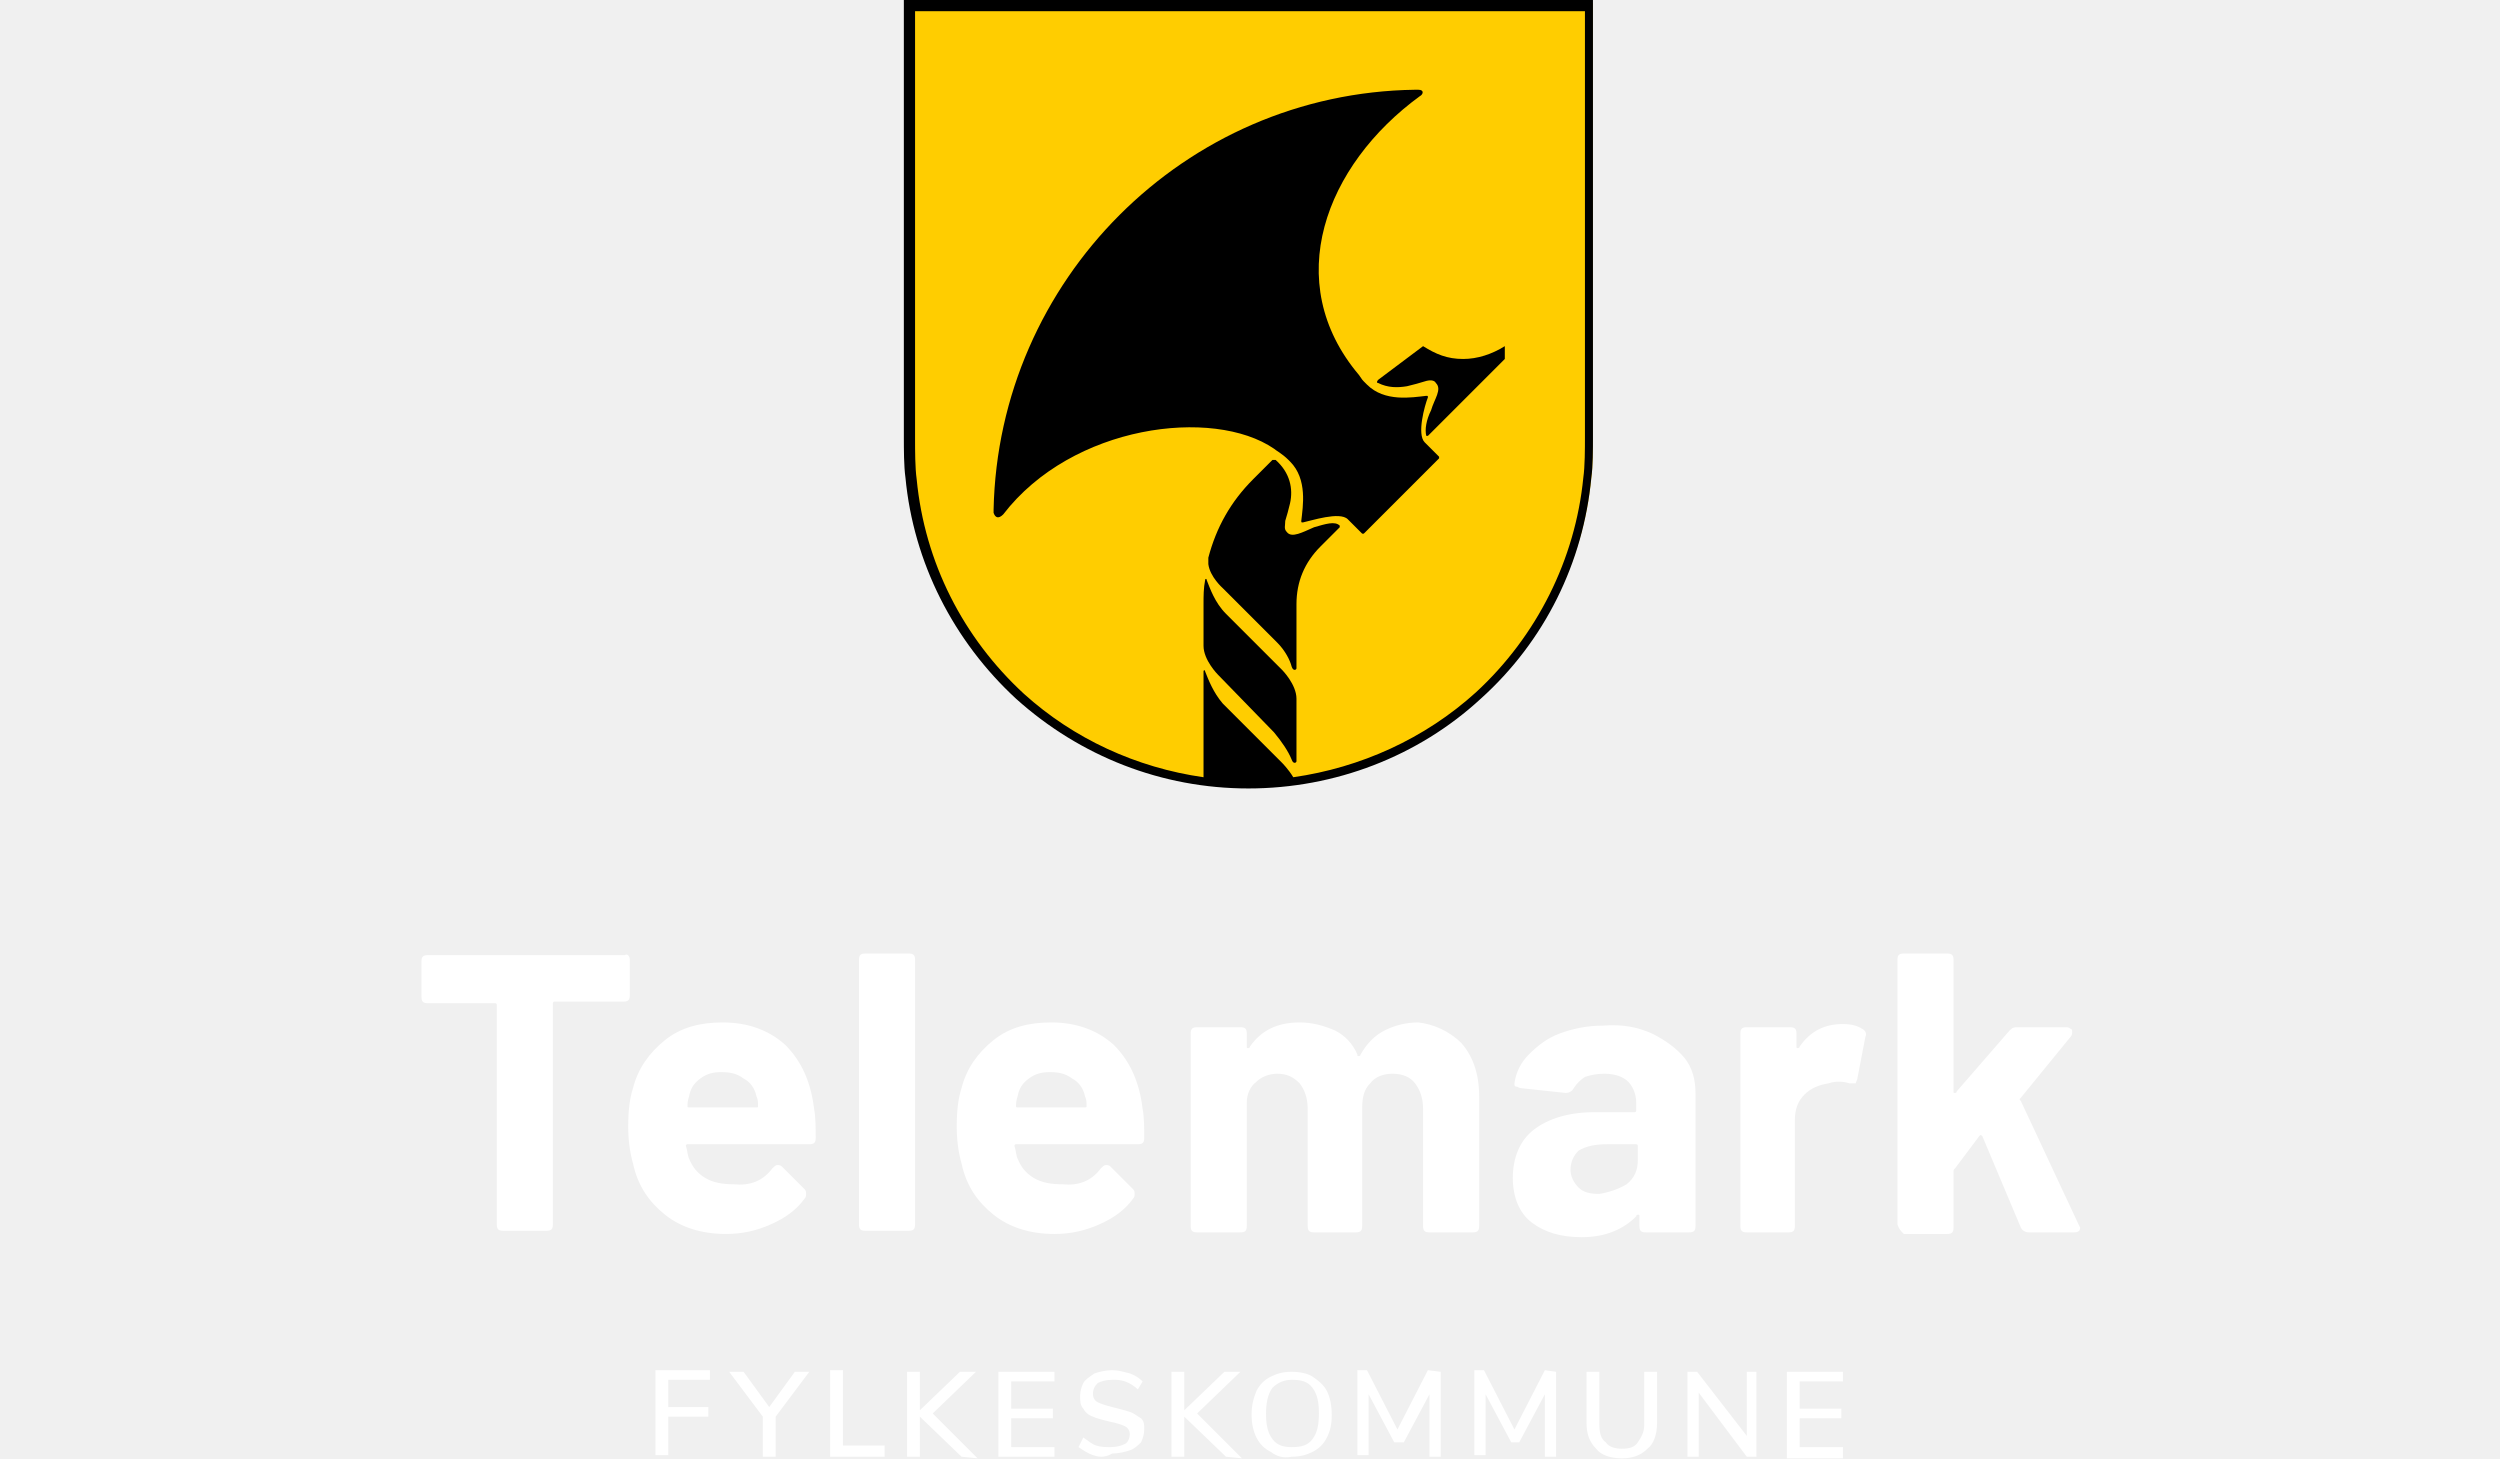
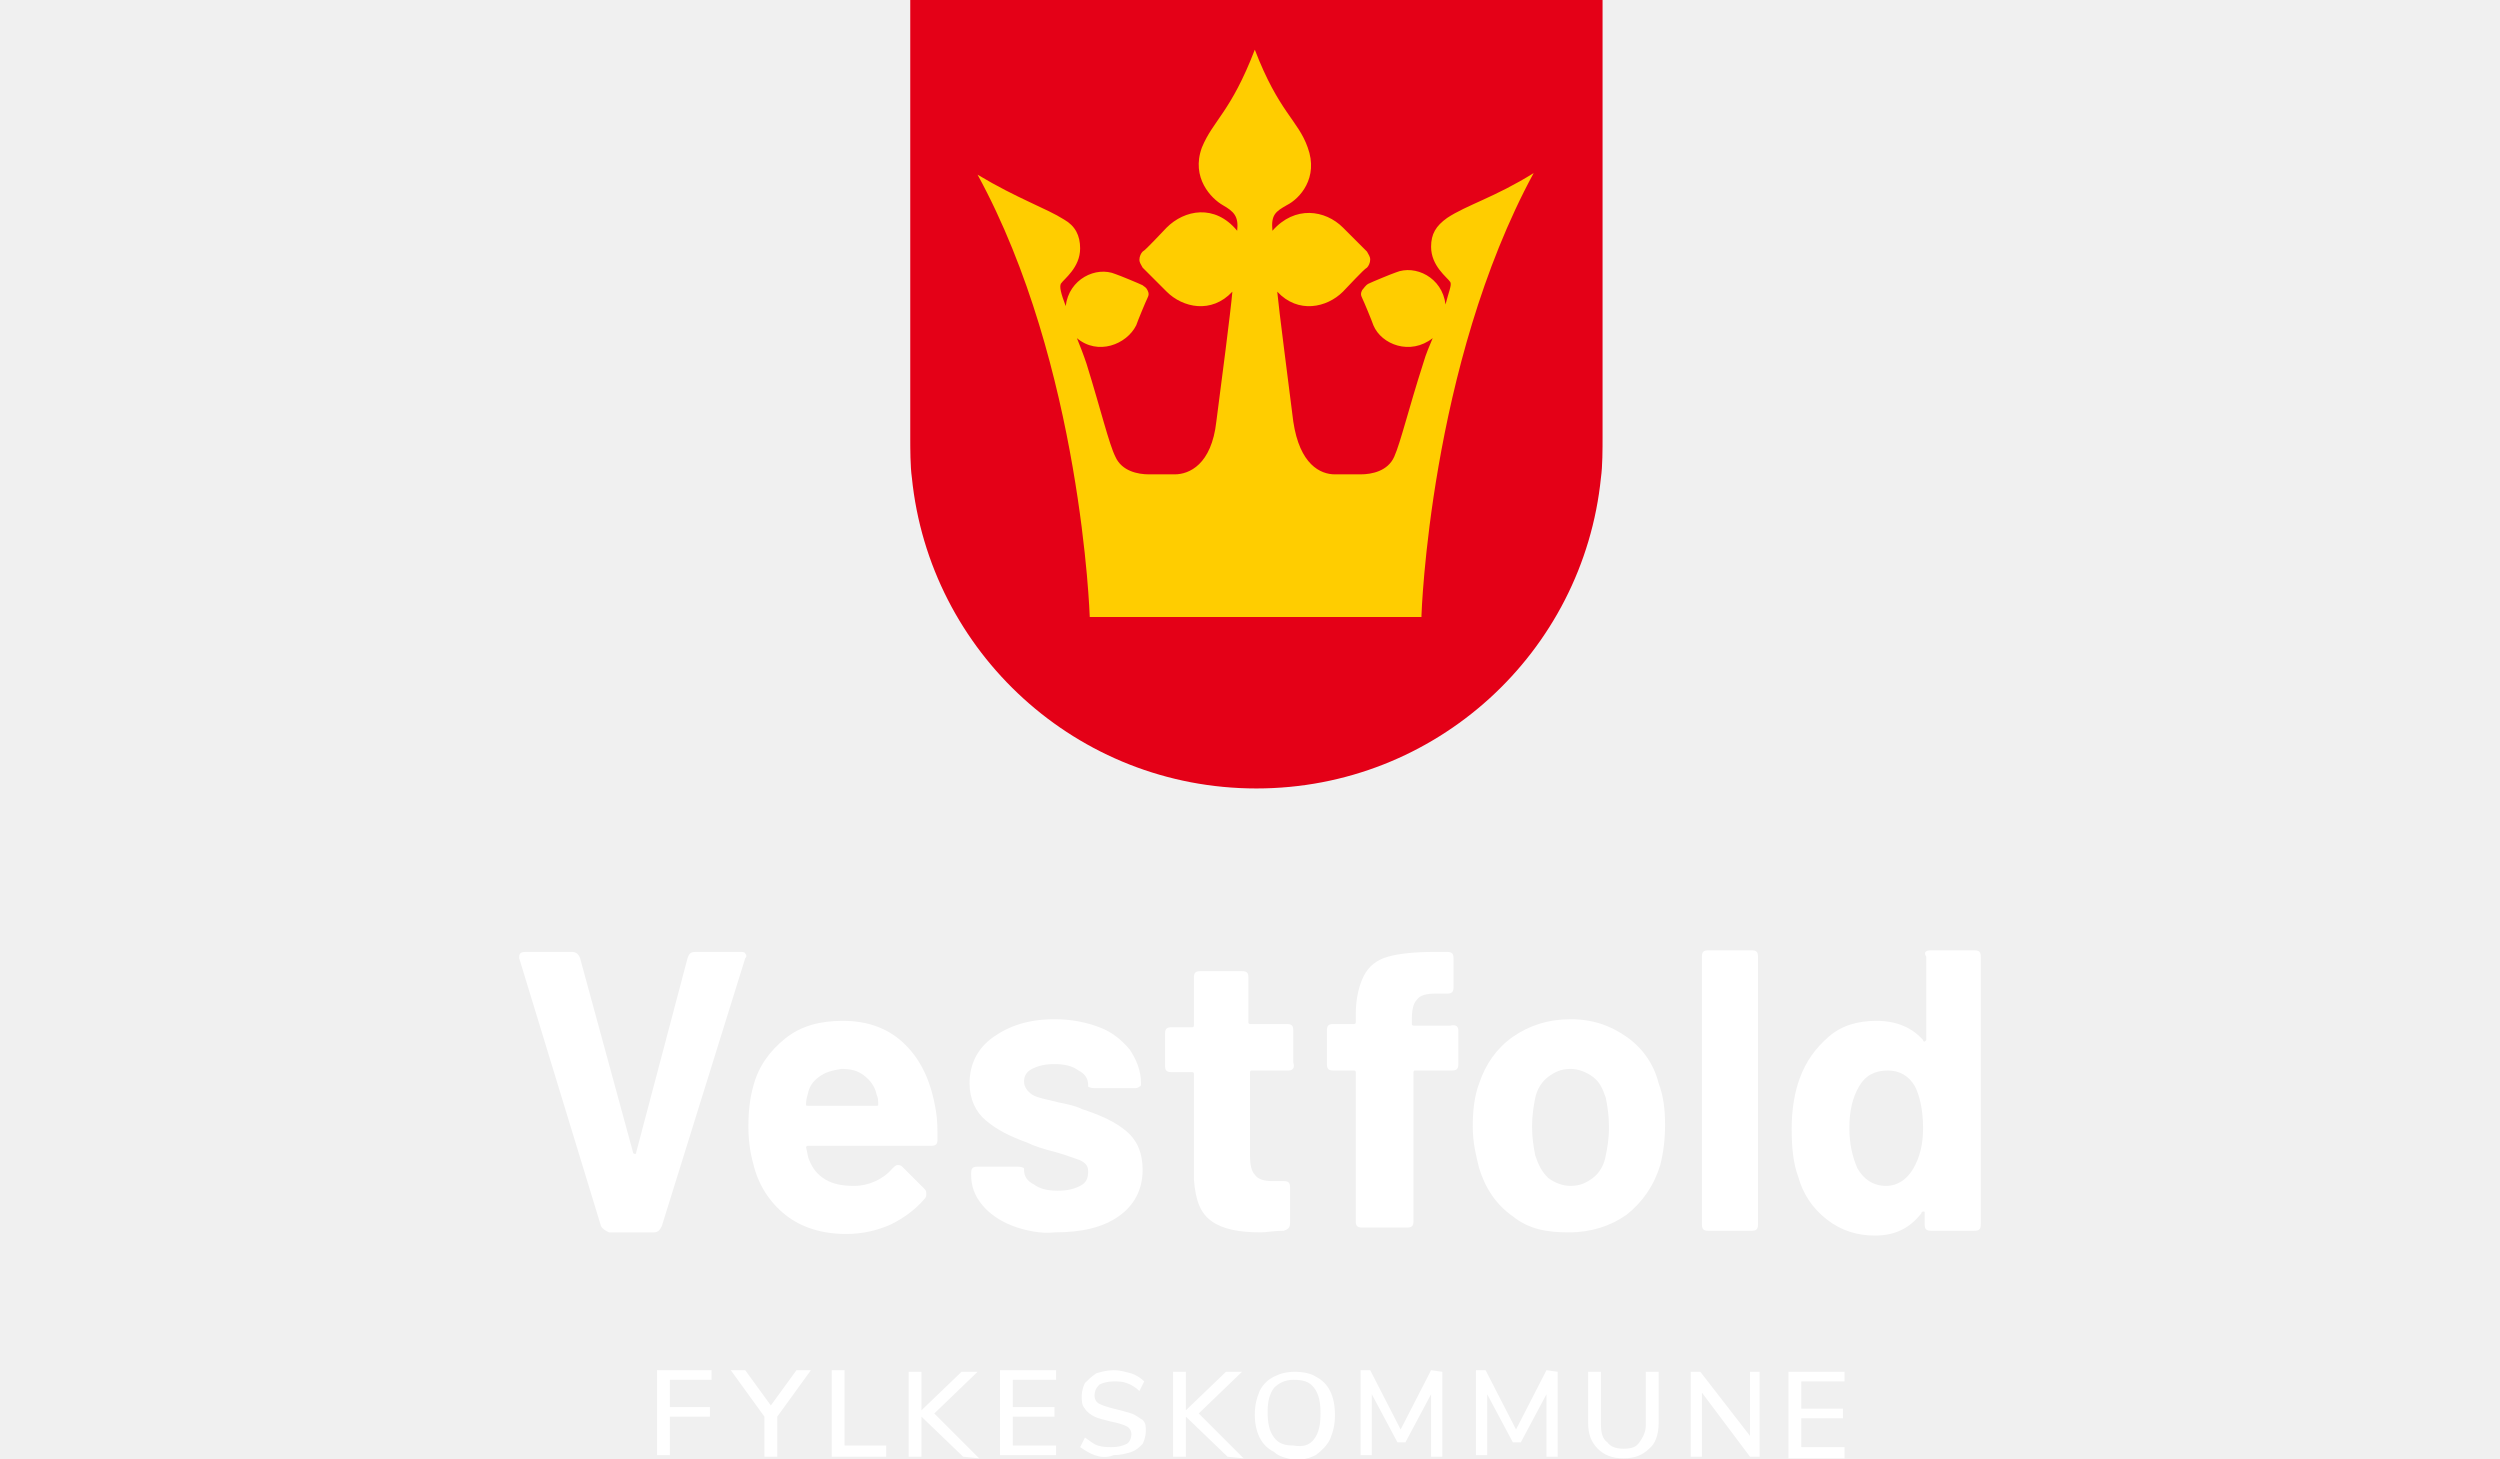
<svg xmlns="http://www.w3.org/2000/svg" version="1.1" id="Layer_1" x="0px" y="0px" viewBox="0 0 156 91" style="enable-background:new 0 0 156 91;" xml:space="preserve">
  <style type="text/css">
- 	.st0{fill:#FFCD00;}
+ 	.st0{fill:#E40017;}
+ 	.st1{fill:#FFCD00;}
	.font{fill:white;}
</style>
  <g>
    <g class="font">
      <g>
-         <path d="M39.3,59.9v2.2c0,0.3-0.1,0.4-0.4,0.4h-4.3c-0.1,0-0.1,0.1-0.1,0.1v13.8c0,0.3-0.1,0.4-0.4,0.4h-2.7     c-0.3,0-0.4-0.1-0.4-0.4V62.7c0-0.1-0.1-0.1-0.1-0.1h-4.2c-0.3,0-0.4-0.1-0.4-0.4v-2.2c0-0.3,0.1-0.4,0.4-0.4h12.3     C39.1,59.5,39.3,59.6,39.3,59.9z" />
-         <path d="M48.2,72.9c0.1-0.1,0.2-0.2,0.3-0.2c0.1,0,0.2,0,0.3,0.1l1.4,1.4c0.1,0.1,0.1,0.2,0.1,0.3c0,0.1,0,0.2-0.1,0.3     c-0.5,0.7-1.2,1.2-2.1,1.6c-0.9,0.4-1.8,0.6-2.8,0.6c-1.5,0-2.8-0.4-3.8-1.2s-1.7-1.8-2-3.2c-0.2-0.7-0.3-1.5-0.3-2.3     c0-1,0.1-1.8,0.3-2.4c0.3-1.2,1-2.2,2-3s2.2-1.1,3.6-1.1c1.6,0,2.9,0.5,3.9,1.4c1,1,1.6,2.3,1.8,4c0.1,0.5,0.1,1.2,0.1,1.8     c0,0.3-0.1,0.4-0.4,0.4h-7.6c-0.1,0-0.1,0.1-0.1,0.1c0.1,0.3,0.1,0.6,0.2,0.8c0.2,0.5,0.5,0.9,1,1.2c0.5,0.3,1.1,0.4,1.8,0.4     C46.8,74,47.6,73.7,48.2,72.9L48.2,72.9z M43.7,67.3c-0.4,0.3-0.6,0.6-0.7,1.1c-0.1,0.3-0.1,0.5-0.1,0.6c0,0.1,0,0.1,0.1,0.1h4.2     c0.1,0,0.1,0,0.1-0.1c0-0.2,0-0.4-0.1-0.6c-0.1-0.5-0.4-0.9-0.8-1.1c-0.4-0.3-0.8-0.4-1.4-0.4C44.5,66.9,44.1,67,43.7,67.3     L43.7,67.3z" />
-         <path d="M53.6,76.4V59.9c0-0.3,0.1-0.4,0.4-0.4h2.7c0.3,0,0.4,0.1,0.4,0.4v16.5c0,0.3-0.1,0.4-0.4,0.4H54     C53.7,76.8,53.6,76.7,53.6,76.4z" />
-         <path d="M68.7,72.9c0.1-0.1,0.2-0.2,0.3-0.2c0.1,0,0.2,0,0.3,0.1l1.4,1.4c0.1,0.1,0.1,0.2,0.1,0.3c0,0.1,0,0.2-0.1,0.3     c-0.5,0.7-1.2,1.2-2.1,1.6c-0.9,0.4-1.8,0.6-2.8,0.6c-1.5,0-2.8-0.4-3.8-1.2s-1.7-1.8-2-3.2c-0.2-0.7-0.3-1.5-0.3-2.3     c0-1,0.1-1.8,0.3-2.4c0.3-1.2,1-2.2,2-3s2.2-1.1,3.6-1.1c1.6,0,2.9,0.5,3.9,1.4c1,1,1.6,2.3,1.8,4c0.1,0.5,0.1,1.2,0.1,1.8     c0,0.3-0.1,0.4-0.4,0.4h-7.6c-0.1,0-0.1,0.1-0.1,0.1c0.1,0.3,0.1,0.6,0.2,0.8c0.2,0.5,0.5,0.9,1,1.2c0.5,0.3,1.1,0.4,1.8,0.4     C67.3,74,68.1,73.7,68.7,72.9L68.7,72.9z M64.2,67.3c-0.4,0.3-0.6,0.6-0.7,1.1c-0.1,0.3-0.1,0.5-0.1,0.6c0,0.1,0,0.1,0.1,0.1h4.2     c0.1,0,0.1,0,0.1-0.1c0-0.2,0-0.4-0.1-0.6c-0.1-0.5-0.4-0.9-0.8-1.1c-0.4-0.3-0.8-0.4-1.4-0.4C65,66.9,64.6,67,64.2,67.3     L64.2,67.3z" />
-         <path d="M91.2,65.1c0.7,0.8,1.1,1.9,1.1,3.3v8.1c0,0.3-0.1,0.4-0.4,0.4h-2.7c-0.3,0-0.4-0.1-0.4-0.4v-7.3c0-0.7-0.2-1.2-0.5-1.6     c-0.3-0.4-0.8-0.6-1.4-0.6c-0.6,0-1.1,0.2-1.4,0.6c-0.4,0.4-0.5,0.9-0.5,1.6v7.3c0,0.3-0.1,0.4-0.4,0.4h-2.6     c-0.3,0-0.4-0.1-0.4-0.4v-7.3c0-0.7-0.2-1.2-0.5-1.6c-0.4-0.4-0.8-0.6-1.4-0.6c-0.5,0-1,0.2-1.3,0.5c-0.4,0.3-0.6,0.8-0.6,1.3     v7.7c0,0.3-0.1,0.4-0.4,0.4h-2.7c-0.3,0-0.4-0.1-0.4-0.4V64.5c0-0.3,0.1-0.4,0.4-0.4h2.7c0.3,0,0.4,0.1,0.4,0.4v0.8     c0,0.1,0,0.1,0.1,0.1c0,0,0.1,0,0.1-0.1c0.7-1,1.7-1.5,3.1-1.5c0.8,0,1.5,0.2,2.2,0.5c0.6,0.3,1.1,0.8,1.4,1.5     c0,0.1,0,0.1,0.1,0.1c0,0,0.1,0,0.1-0.1c0.4-0.7,0.9-1.2,1.5-1.5c0.6-0.3,1.3-0.5,2.1-0.5C89.4,63.9,90.4,64.3,91.2,65.1     L91.2,65.1z" />
-         <path d="M103.1,64.5c0.8,0.4,1.5,0.9,2,1.5c0.5,0.6,0.7,1.4,0.7,2.2v8.3c0,0.3-0.1,0.4-0.4,0.4h-2.7c-0.3,0-0.4-0.1-0.4-0.4v-0.6     c0-0.1,0-0.1-0.1-0.1c0,0-0.1,0-0.1,0.1c-0.8,0.8-1.9,1.3-3.4,1.3c-1.3,0-2.3-0.3-3.1-0.9c-0.8-0.6-1.2-1.6-1.2-2.8     c0-1.2,0.4-2.3,1.3-3c0.9-0.7,2.2-1.1,3.8-1.1h2.5c0.1,0,0.1-0.1,0.1-0.1v-0.5c0-0.5-0.2-1-0.5-1.3s-0.8-0.5-1.5-0.5     c-0.5,0-0.9,0.1-1.2,0.2c-0.3,0.2-0.5,0.4-0.7,0.7c-0.1,0.2-0.3,0.3-0.5,0.3l-2.8-0.3c-0.1,0-0.2-0.1-0.3-0.1s-0.1-0.1-0.1-0.2     c0.1-0.7,0.4-1.3,0.9-1.8c0.5-0.5,1.1-1,1.9-1.3s1.7-0.5,2.7-0.5C101.3,63.9,102.2,64.1,103.1,64.5L103.1,64.5z M101.5,73.9     c0.5-0.4,0.7-0.9,0.7-1.5v-0.9c0-0.1-0.1-0.1-0.1-0.1h-1.8c-0.7,0-1.3,0.1-1.8,0.4C98.2,72.1,98,72.5,98,73     c0,0.4,0.2,0.8,0.5,1.1c0.3,0.3,0.7,0.4,1.3,0.4C100.4,74.4,101,74.2,101.5,73.9L101.5,73.9z" />
-         <path d="M116.2,64.2c0.2,0.1,0.3,0.3,0.2,0.5l-0.5,2.6c0,0.1-0.1,0.2-0.1,0.3c-0.1,0-0.2,0-0.4,0c-0.3-0.1-0.5-0.1-0.7-0.1     c-0.1,0-0.3,0-0.6,0.1c-0.6,0.1-1.1,0.3-1.5,0.7c-0.4,0.4-0.6,0.9-0.6,1.6v6.6c0,0.3-0.1,0.4-0.4,0.4H109c-0.3,0-0.4-0.1-0.4-0.4     V64.5c0-0.3,0.1-0.4,0.4-0.4h2.7c0.3,0,0.4,0.1,0.4,0.4v0.8c0,0.1,0,0.1,0.1,0.1c0,0,0.1,0,0.1-0.1c0.7-1,1.6-1.4,2.7-1.4     C115.5,63.9,115.9,64,116.2,64.2L116.2,64.2z" />
-         <path d="M118.4,76.4V59.9c0-0.3,0.1-0.4,0.4-0.4h2.7c0.3,0,0.4,0.1,0.4,0.4v8.2c0,0.1,0,0.1,0.1,0.1c0,0,0.1,0,0.1-0.1l3.3-3.8     c0.2-0.2,0.3-0.2,0.5-0.2h3c0.1,0,0.2,0,0.3,0.1c0.1,0,0.1,0.1,0.1,0.2c0,0.1,0,0.2-0.1,0.3l-3.1,3.8c-0.1,0.1-0.1,0.1,0,0.2     l3.6,7.7l0.1,0.2c0,0.2-0.1,0.3-0.4,0.3h-2.8c-0.2,0-0.4-0.1-0.5-0.3l-2.4-5.7c-0.1-0.1-0.1-0.1-0.2,0l-1.5,2     c-0.1,0.1-0.1,0.1-0.1,0.2v3.5c0,0.3-0.1,0.4-0.4,0.4h-2.7C118.6,76.8,118.5,76.7,118.4,76.4L118.4,76.4z" />
+         <path d="M37.5,76.5l-5.1-16.7c0,0,0-0.1,0-0.1c0-0.2,0.1-0.3,0.4-0.3h2.9c0.2,0,0.4,0.1,0.5,0.4l3.3,12.1c0,0.1,0.1,0.1,0.1,0.1     c0.1,0,0.1,0,0.1-0.1l3.2-12.1c0.1-0.3,0.2-0.4,0.5-0.4h2.8c0.1,0,0.3,0,0.3,0.1c0.1,0.1,0.1,0.2,0,0.3l-5.2,16.7     c-0.1,0.2-0.2,0.4-0.5,0.4H38C37.8,76.8,37.6,76.7,37.5,76.5L37.5,76.5z" />
+         <path d="M55.7,72.9c0.1-0.1,0.2-0.2,0.3-0.2c0.1,0,0.2,0,0.3,0.1l1.4,1.4c0.1,0.1,0.1,0.2,0.1,0.3c0,0.1,0,0.2-0.1,0.3     c-0.6,0.7-1.3,1.2-2.1,1.6c-0.9,0.4-1.8,0.6-2.8,0.6c-1.5,0-2.8-0.4-3.8-1.2c-1-0.8-1.7-1.9-2-3.2c-0.2-0.7-0.3-1.5-0.3-2.3     c0-1,0.1-1.8,0.3-2.5c0.3-1.2,1-2.2,2-3s2.2-1.1,3.6-1.1c1.6,0,2.9,0.5,3.9,1.5c1,1,1.6,2.3,1.9,4.1c0.1,0.6,0.1,1.2,0.1,1.8     c0,0.3-0.1,0.4-0.4,0.4h-7.7c-0.1,0-0.1,0.1-0.1,0.1c0.1,0.4,0.1,0.6,0.2,0.8c0.2,0.5,0.5,0.9,1,1.2c0.5,0.3,1.1,0.4,1.8,0.4     C54.2,74,55.1,73.6,55.7,72.9L55.7,72.9z M51.1,67.2c-0.4,0.3-0.6,0.6-0.7,1.1c-0.1,0.3-0.1,0.5-0.1,0.6c0,0.1,0,0.1,0.1,0.1h4.3     c0.1,0,0.1,0,0.1-0.1c0-0.2,0-0.4-0.1-0.6c-0.1-0.5-0.4-0.9-0.8-1.2c-0.4-0.3-0.8-0.4-1.4-0.4C51.9,66.8,51.5,66.9,51.1,67.2     L51.1,67.2z" />
+         <path d="M63.2,76.5c-0.8-0.3-1.5-0.8-1.9-1.3c-0.5-0.6-0.7-1.2-0.7-1.9v-0.1c0-0.3,0.1-0.4,0.4-0.4h2.5c0.3,0,0.4,0.1,0.4,0.1V73     c0,0.4,0.2,0.7,0.6,0.9c0.4,0.3,0.9,0.4,1.5,0.4c0.6,0,1-0.1,1.4-0.3c0.4-0.2,0.5-0.5,0.5-0.9c0-0.3-0.1-0.5-0.5-0.7     c-0.3-0.1-0.8-0.3-1.5-0.5c-0.8-0.2-1.4-0.4-1.8-0.6c-1.1-0.4-1.9-0.8-2.6-1.4c-0.6-0.5-1-1.3-1-2.3c0-1.2,0.5-2.2,1.5-2.9     c1-0.7,2.2-1.1,3.8-1.1c1.1,0,2,0.2,2.8,0.5c0.8,0.3,1.4,0.8,1.9,1.4c0.4,0.6,0.7,1.3,0.7,2.1c0,0.1,0,0.2-0.1,0.2     c-0.1,0.1-0.2,0.1-0.3,0.1h-2.5c-0.3,0-0.4-0.1-0.4-0.1v-0.1c0-0.4-0.2-0.7-0.6-0.9c-0.4-0.3-0.9-0.4-1.5-0.4     c-0.6,0-1,0.1-1.4,0.3c-0.4,0.2-0.5,0.5-0.5,0.8s0.2,0.6,0.5,0.8c0.3,0.2,0.9,0.3,1.7,0.5c0.5,0.1,1,0.2,1.4,0.4     c1.2,0.4,2.1,0.8,2.8,1.4s1,1.4,1,2.4c0,1.2-0.5,2.2-1.5,2.9c-1,0.7-2.3,1-4,1C65,77,64,76.8,63.2,76.5L63.2,76.5z" />
+         <path d="M80.4,66.8h-2.3c-0.1,0-0.1,0.1-0.1,0.1v5.2c0,0.6,0.1,1,0.3,1.2c0.2,0.3,0.6,0.4,1.1,0.4h0.7c0.3,0,0.4,0.1,0.4,0.4v2.2     c0,0.3-0.1,0.4-0.4,0.5c-0.6,0-1.1,0.1-1.4,0.1c-1.4,0-2.4-0.2-3.1-0.7c-0.7-0.5-1-1.3-1.1-2.6v-6.6c0-0.1-0.1-0.1-0.1-0.1h-1.3     c-0.3,0-0.4-0.1-0.4-0.4v-2c0-0.3,0.1-0.4,0.4-0.4h1.3c0.1,0,0.1-0.1,0.1-0.1V61c0-0.3,0.1-0.4,0.4-0.4h2.6     c0.3,0,0.4,0.1,0.4,0.4v2.8c0,0.1,0.1,0.1,0.1,0.1h2.3c0.3,0,0.4,0.1,0.4,0.4v2C80.8,66.6,80.7,66.8,80.4,66.8L80.4,66.8z" />
+         <path d="M91,64.3v2.1c0,0.3-0.1,0.4-0.4,0.4h-2.3c-0.1,0-0.1,0.1-0.1,0.1v9.3c0,0.3-0.1,0.4-0.4,0.4H85c-0.3,0-0.4-0.1-0.4-0.4     v-9.3c0-0.1-0.1-0.1-0.1-0.1h-1.3c-0.3,0-0.4-0.1-0.4-0.4v-2.1c0-0.3,0.1-0.4,0.4-0.4h1.3c0.1,0,0.1-0.1,0.1-0.1v-0.5     c0-1,0.2-1.8,0.5-2.4c0.3-0.6,0.8-1,1.5-1.2c0.7-0.2,1.7-0.3,2.9-0.3h0.8c0.3,0,0.4,0.1,0.4,0.4v1.8c0,0.3-0.1,0.4-0.4,0.4h-0.7     c-0.6,0-1,0.1-1.2,0.4c-0.2,0.2-0.3,0.6-0.3,1.2v0.3c0,0.1,0.1,0.1,0.1,0.1h2.3C90.9,63.9,91,64.1,91,64.3L91,64.3z" />
+         <path d="M94.4,75.9c-1-0.7-1.7-1.7-2.1-3c-0.2-0.8-0.4-1.6-0.4-2.6c0-1,0.1-1.9,0.4-2.7c0.4-1.2,1.1-2.2,2.1-2.9     c1-0.7,2.2-1.1,3.6-1.1c1.4,0,2.5,0.4,3.5,1.1c1,0.7,1.7,1.7,2,2.9c0.3,0.8,0.4,1.6,0.4,2.6c0,0.9-0.1,1.7-0.3,2.5     c-0.4,1.3-1.1,2.3-2.1,3.1c-1,0.7-2.2,1.1-3.6,1.1S95.4,76.7,94.4,75.9L94.4,75.9z M99.4,73.5c0.4-0.3,0.7-0.8,0.8-1.4     c0.1-0.5,0.2-1,0.2-1.8c0-0.7-0.1-1.3-0.2-1.8c-0.2-0.6-0.4-1-0.8-1.3s-0.9-0.5-1.4-0.5c-0.6,0-1,0.2-1.4,0.5s-0.7,0.8-0.8,1.3     c-0.1,0.5-0.2,1.1-0.2,1.8c0,0.7,0.1,1.3,0.2,1.8c0.2,0.6,0.4,1,0.8,1.4C97,73.8,97.5,74,98,74C98.6,74,99,73.8,99.4,73.5     L99.4,73.5z" />
+         <path d="M106.2,76.4V59.7c0-0.3,0.1-0.4,0.4-0.4h2.7c0.3,0,0.4,0.1,0.4,0.4v16.7c0,0.3-0.1,0.4-0.4,0.4h-2.7     C106.3,76.8,106.2,76.7,106.2,76.4z" />
+         <path d="M120.5,59.3h2.7c0.3,0,0.4,0.1,0.4,0.4v16.7c0,0.3-0.1,0.4-0.4,0.4h-2.7c-0.3,0-0.4-0.1-0.4-0.4v-0.7     c0-0.1,0-0.1-0.1-0.1c0,0-0.1,0-0.1,0.1c-0.7,0.9-1.6,1.4-2.9,1.4c-1.1,0-2.1-0.3-3-1c-0.9-0.7-1.5-1.6-1.8-2.7     c-0.3-0.8-0.4-1.8-0.4-3s0.2-2.3,0.5-3.1c0.4-1.1,1-1.9,1.8-2.6s1.8-1,3-1c1.2,0,2.2,0.4,2.9,1.2c0,0.1,0.1,0.1,0.1,0.1     c0,0,0.1-0.1,0.1-0.1v-5.2C120,59.4,120.2,59.3,120.5,59.3L120.5,59.3z M120,70.4c0-1.1-0.2-2-0.5-2.6c-0.4-0.7-1-1-1.7-1     c-0.8,0-1.4,0.3-1.8,1c-0.4,0.7-0.6,1.5-0.6,2.6c0,1,0.2,1.8,0.5,2.5c0.4,0.7,1,1.1,1.8,1.1c0.7,0,1.3-0.4,1.7-1.1     C119.8,72.2,120,71.4,120,70.4L120,70.4z" />
      </g>
      <g>
-         <path d="M40.9,85.5l3.4,0v0.6l-2.6,0v1.7l2.5,0v0.6l-2.5,0l0,2.4h-0.8C40.9,90.9,40.9,85.5,40.9,85.5z" />
-         <path d="M48.4,88.4l0,2.5h-0.8l0-2.5l-2.1-2.8h0.9l1.6,2.2l1.6-2.2h0.9L48.4,88.4z" />
-         <path d="M51.8,85.5h0.8l0,4.7l2.6,0v0.7l-3.4,0L51.8,85.5L51.8,85.5z" />
-         <path d="M60,90.9l-2.6-2.5l0,2.5h-0.8l0-5.3h0.8l0,2.4l2.5-2.4h1l-2.7,2.6l2.8,2.8L60,90.9L60,90.9z" />
-         <path d="M62.3,85.6l3.5,0v0.6l-2.7,0v1.7l2.6,0v0.6l-2.6,0v1.8l2.7,0v0.6l-3.5,0L62.3,85.6L62.3,85.6z" />
-         <path d="M68.2,90.8c-0.3-0.1-0.6-0.3-0.9-0.5l0.3-0.6c0.3,0.2,0.5,0.4,0.8,0.5c0.3,0.1,0.6,0.1,0.9,0.1c0.4,0,0.7-0.1,0.9-0.2     c0.2-0.1,0.3-0.4,0.3-0.6c0-0.2-0.1-0.4-0.3-0.5c-0.2-0.1-0.5-0.2-1-0.3c-0.4-0.1-0.8-0.2-1-0.3c-0.3-0.1-0.5-0.3-0.6-0.5     c-0.2-0.2-0.2-0.5-0.2-0.8c0-0.3,0.1-0.6,0.2-0.8s0.4-0.4,0.7-0.6c0.3-0.1,0.7-0.2,1.1-0.2c0.4,0,0.7,0.1,1.1,0.2     c0.3,0.1,0.6,0.3,0.8,0.5L71,86.7c-0.2-0.2-0.5-0.4-0.8-0.5c-0.3-0.1-0.5-0.1-0.8-0.1c-0.4,0-0.7,0.1-0.9,0.2     c-0.2,0.2-0.3,0.4-0.3,0.7c0,0.2,0.1,0.4,0.3,0.5c0.2,0.1,0.5,0.2,0.9,0.3c0.4,0.1,0.8,0.2,1.1,0.3c0.3,0.1,0.5,0.3,0.7,0.4     c0.2,0.2,0.2,0.4,0.2,0.7c0,0.3-0.1,0.6-0.2,0.8c-0.2,0.2-0.4,0.4-0.7,0.5c-0.3,0.1-0.7,0.2-1.1,0.2C68.9,91,68.5,90.9,68.2,90.8     L68.2,90.8z" />
-         <path d="M76.5,90.9l-2.6-2.5l0,2.5h-0.8l0-5.3h0.8l0,2.4l2.5-2.4h1l-2.7,2.6l2.8,2.8L76.5,90.9L76.5,90.9z" />
-         <path d="M79.3,90.6c-0.4-0.2-0.7-0.5-0.9-0.9c-0.2-0.4-0.3-0.9-0.3-1.4c0-0.6,0.1-1,0.3-1.5c0.2-0.4,0.5-0.7,0.9-0.9     c0.4-0.2,0.8-0.3,1.3-0.3c0.5,0,1,0.1,1.3,0.3s0.7,0.5,0.9,0.9s0.3,0.9,0.3,1.5s-0.1,1-0.3,1.4c-0.2,0.4-0.5,0.7-0.9,0.9     c-0.4,0.2-0.8,0.3-1.3,0.3C80.1,91,79.7,90.9,79.3,90.6L79.3,90.6z M81.9,89.8c0.3-0.4,0.4-0.9,0.4-1.6s-0.1-1.2-0.4-1.6     c-0.3-0.4-0.7-0.5-1.3-0.5c-0.5,0-0.9,0.2-1.2,0.5C79.1,87,79,87.6,79,88.2c0,0.7,0.1,1.2,0.4,1.6c0.3,0.4,0.7,0.5,1.2,0.5     C81.2,90.3,81.6,90.2,81.9,89.8L81.9,89.8z" />
-         <path d="M89.9,85.6l0,5.3h-0.7l0-3.9l-1.6,3H87l-1.6-3l0,3.8h-0.7l0-5.3h0.6l1.9,3.7l1.9-3.7L89.9,85.6L89.9,85.6z" />
-         <path d="M97.1,85.6l0,5.3h-0.7l0-3.9l-1.6,3h-0.5l-1.6-3l0,3.8H92l0-5.3h0.6l1.9,3.7l1.9-3.7L97.1,85.6L97.1,85.6z" />
-         <path d="M99.6,90.4c-0.4-0.4-0.6-0.9-0.6-1.6l0-3.2h0.8l0,3.3c0,0.5,0.1,0.9,0.4,1.1c0.2,0.3,0.6,0.4,1,0.4c0.5,0,0.8-0.1,1-0.4     c0.2-0.3,0.4-0.6,0.4-1.1l0-3.3h0.8l0,3.2c0,0.7-0.2,1.3-0.6,1.6c-0.4,0.4-0.9,0.6-1.6,0.6C100.5,91,99.9,90.8,99.6,90.4     L99.6,90.4z" />
-         <path d="M109.6,85.6l0,5.3H109l-3-4l0,4h-0.7l0-5.3h0.6l3.1,4l0-4L109.6,85.6L109.6,85.6z" />
-         <path d="M111.5,85.6l3.5,0v0.6l-2.7,0v1.7l2.6,0v0.6l-2.6,0v1.8l2.7,0V91l-3.5,0L111.5,85.6L111.5,85.6z" />
+         <path d="M41,85.5l3.4,0v0.6l-2.6,0v1.7l2.5,0v0.6l-2.5,0l0,2.4H41L41,85.5L41,85.5z" />
+         <path d="M48.5,88.4l0,2.5h-0.8l0-2.5l-2.1-2.9h0.9l1.6,2.2l1.6-2.2h0.9L48.5,88.4L48.5,88.4z" />
+         <path d="M51.9,85.5h0.8l0,4.7l2.6,0v0.7l-3.4,0L51.9,85.5L51.9,85.5z" />
+         <path d="M60.1,90.9l-2.6-2.5l0,2.5h-0.8l0-5.3h0.8l0,2.4l2.5-2.4h1l-2.7,2.6l2.8,2.8L60.1,90.9L60.1,90.9z" />
+         <path d="M62.4,85.5l3.5,0v0.6l-2.7,0v1.7l2.6,0v0.6l-2.6,0v1.8l2.7,0v0.6l-3.5,0L62.4,85.5L62.4,85.5z" />
+         <path d="M68.3,90.8c-0.3-0.1-0.6-0.3-0.9-0.5l0.3-0.6c0.3,0.2,0.5,0.4,0.8,0.5c0.3,0.1,0.6,0.1,0.9,0.1c0.4,0,0.7-0.1,0.9-0.2     c0.2-0.1,0.3-0.4,0.3-0.6c0-0.2-0.1-0.4-0.3-0.5c-0.2-0.1-0.5-0.2-1-0.3c-0.4-0.1-0.8-0.2-1-0.3s-0.5-0.3-0.6-0.5     c-0.2-0.2-0.2-0.5-0.2-0.8c0-0.3,0.1-0.6,0.2-0.8c0.2-0.2,0.4-0.4,0.7-0.6c0.3-0.1,0.7-0.2,1.1-0.2c0.4,0,0.7,0.1,1.1,0.2     c0.3,0.1,0.6,0.3,0.8,0.5l-0.3,0.6c-0.2-0.2-0.5-0.4-0.8-0.5c-0.3-0.1-0.5-0.1-0.8-0.1c-0.4,0-0.7,0.1-0.9,0.2     c-0.2,0.2-0.3,0.4-0.3,0.7c0,0.2,0.1,0.4,0.3,0.5c0.2,0.1,0.5,0.2,0.9,0.3c0.4,0.1,0.8,0.2,1.1,0.3c0.3,0.1,0.5,0.3,0.7,0.4     c0.2,0.2,0.2,0.4,0.2,0.7c0,0.3-0.1,0.6-0.2,0.8c-0.2,0.2-0.4,0.4-0.7,0.5c-0.3,0.1-0.7,0.2-1.1,0.2C69,91,68.6,90.9,68.3,90.8     L68.3,90.8z" />
+         <path d="M76.6,90.9L74,88.4l0,2.5h-0.8l0-5.3H74l0,2.4l2.5-2.4h1l-2.7,2.6l2.8,2.8L76.6,90.9L76.6,90.9z" />
+         <path d="M79.5,90.6c-0.4-0.2-0.7-0.5-0.9-0.9s-0.3-0.9-0.3-1.4c0-0.6,0.1-1,0.3-1.5c0.2-0.4,0.5-0.7,0.9-0.9     c0.4-0.2,0.8-0.3,1.3-0.3c0.5,0,1,0.1,1.3,0.3c0.4,0.2,0.7,0.5,0.9,0.9c0.2,0.4,0.3,0.9,0.3,1.5c0,0.6-0.1,1-0.3,1.5     c-0.2,0.4-0.5,0.7-0.9,1c-0.4,0.2-0.8,0.3-1.3,0.3C80.3,91,79.8,90.9,79.5,90.6z M82,89.8c0.3-0.4,0.4-0.9,0.4-1.6     c0-0.7-0.1-1.2-0.4-1.6c-0.3-0.4-0.7-0.5-1.3-0.5c-0.5,0-0.9,0.2-1.2,0.5c-0.3,0.4-0.4,0.9-0.4,1.5c0,0.7,0.1,1.2,0.4,1.6     c0.3,0.4,0.7,0.5,1.2,0.5C81.3,90.3,81.7,90.2,82,89.8L82,89.8z" />
+         <path d="M90,85.6l0,5.3h-0.7l0-3.9l-1.6,3h-0.5l-1.6-3l0,3.8h-0.7l0-5.3h0.6l1.9,3.7l1.9-3.7L90,85.6L90,85.6z" />
+         <path d="M97.2,85.6l0,5.3h-0.7l0-3.9l-1.6,3h-0.5l-1.6-3l0,3.8h-0.7l0-5.3h0.6l1.9,3.7l1.9-3.7L97.2,85.6L97.2,85.6z" />
+         <path d="M99.7,90.4c-0.4-0.4-0.6-0.9-0.6-1.6l0-3.2h0.8l0,3.3c0,0.5,0.1,0.9,0.4,1.1c0.2,0.3,0.6,0.4,1,0.4c0.5,0,0.8-0.1,1-0.4     c0.2-0.3,0.4-0.6,0.4-1.1l0-3.3h0.8l0,3.2c0,0.7-0.2,1.3-0.6,1.6c-0.4,0.4-0.9,0.6-1.6,0.6C100.6,91,100.1,90.8,99.7,90.4     L99.7,90.4z" />
+         <path d="M109.8,85.6l0,5.3h-0.6l-3-4l0,4h-0.7l0-5.3h0.6l3.1,4l0-4L109.8,85.6L109.8,85.6z" />
+         <path d="M111.6,85.6l3.5,0v0.6l-2.7,0v1.7l2.6,0v0.6l-2.6,0v1.8l2.7,0V91l-3.5,0L111.6,85.6L111.6,85.6z" />
      </g>
    </g>
-     <path class="st0" d="M56.6,0.2v27.1c0,0.7,0,1.8,0.1,2.5c0.5,5.2,3,10.1,6.9,13.7c3.9,3.6,9.1,5.6,14.4,5.6c5.3,0,10.5-2,14.4-5.6   c3.9-3.6,6.4-8.4,6.9-13.7c0.1-0.7,0.1-1.8,0.1-2.5V0.2H56.6z" />
    <g>
-       <path d="M56.4,0v27.3c0,0.7,0,1.8,0.1,2.5c0.5,5.3,3,10.2,6.9,13.8c4,3.6,9.1,5.6,14.5,5.6s10.6-2,14.5-5.6    c4-3.6,6.4-8.5,6.9-13.8c0.1-0.7,0.1-1.8,0.1-2.5V0H56.4z M98.9,27.3c0,0.7,0,1.8-0.1,2.5c-0.5,5.1-2.9,9.9-6.7,13.4    c-3.2,2.9-7.2,4.7-11.4,5.3c-0.3-0.5-0.7-0.9-0.7-0.9l0,0l-3.7-3.7c-0.6-0.7-0.9-1.5-1.1-2l0,0c0-0.1-0.1-0.1-0.1,0v6.6    c-4.2-0.6-8.1-2.4-11.2-5.2c-3.8-3.5-6.2-8.2-6.7-13.4c-0.1-0.7-0.1-1.8-0.1-2.5V0.7h41.8L98.9,27.3L98.9,27.3z" />
-       <path d="M80.9,43.6c0-0.9-0.9-1.8-0.9-1.8l0,0l-3.5-3.5c-0.7-0.7-1-1.6-1.2-2.1c0-0.1-0.1-0.1-0.1,0c-0.1,0.5-0.1,1-0.1,1.5l0,2.6    c0,0.9,0.9,1.8,0.9,1.8l3.5,3.6c0.5,0.6,0.9,1.2,1.1,1.7l0,0c0.1,0.3,0.3,0.2,0.3,0.1V47L80.9,43.6L80.9,43.6L80.9,43.6z" />
-       <path d="M82,32.9c-0.7,0.3-1.4,0.7-1.7,0.3c-0.2-0.2-0.1-0.4-0.1-0.7c0,0,0,0,0,0c0,0,0,0,0,0c0,0,0,0,0,0    c0.1-0.3,0.2-0.7,0.3-1.1c0.2-0.9,0-1.9-0.9-2.7c0,0-0.1,0-0.2,0l-0.2,0.2l0,0l0,0l-1,1c-1.4,1.4-2.3,3-2.8,4.9c0,0.1,0,0.3,0,0.4    c0.1,0.8,0.9,1.5,0.9,1.5l3.4,3.4c0.5,0.5,0.8,1.1,0.9,1.5l0,0c0.1,0.3,0.3,0.2,0.3,0.1v-4c0-1.4,0.5-2.6,1.5-3.6l1.2-1.2    c0,0,0-0.1,0-0.1C83.3,32.5,82.7,32.7,82,32.9L82,32.9z" />
-       <path d="M62.6,32.1C62.6,32.1,62.6,32.1,62.6,32.1c4.3-5.6,13.1-6.7,16.9-4.1c0.1,0.1,0.5,0.3,0.9,0.7l0,0l0,0c0,0,0,0,0.1,0.1    c1.1,1.1,0.8,2.8,0.7,3.7c0,0.1,0,0.1,0.1,0.1c0.5-0.1,2.3-0.7,2.8-0.2l0,0l0.6,0.6l0.3,0.3c0,0,0.1,0,0.1,0l4.7-4.7    c0,0,0-0.1,0-0.1l-0.3-0.3l-0.6-0.6l0,0c-0.5-0.5,0-2.3,0.2-2.8c0-0.1,0-0.1-0.1-0.1c-0.9,0.1-2.6,0.4-3.7-0.7c0,0,0,0-0.1-0.1    l0,0l0,0c-0.2-0.2-0.2-0.2-0.4-0.5c-4.9-5.8-2.1-13.1,3.8-17.4c4-2.8,4-2.8,0,0c0.2-0.1,0.3-0.4-0.1-0.4c0,0-0.2,0-0.2,0    C73.9,5.8,62.3,17.5,62,31.8c0,0,0,0.1,0,0.2C62.1,32.3,62.3,32.4,62.6,32.1L62.6,32.1z" />
-       <polygon points="89.1,27.2 89.1,27.2 89.1,27.2   " />
-       <path d="M86,23.9c0.6,0.3,1.2,0.3,1.8,0.2c0.4-0.1,0.8-0.2,1.1-0.3c0,0,0,0,0,0c0,0,0,0,0,0c0,0,0,0,0,0c0.3-0.1,0.6-0.1,0.7,0.1    c0.4,0.4-0.1,1-0.3,1.7c-0.3,0.6-0.4,1.2-0.3,1.6c0,0,0,0,0.1,0l4.8-4.8c0,0,0,0,0-0.1v-0.7c0,0,0,0,0,0l0,0    c-0.8,0.5-1.7,0.8-2.6,0.8c-1,0-1.7-0.3-2.5-0.8c0,0,0,0,0,0L86,23.7C85.9,23.8,85.9,23.9,86,23.9L86,23.9z" />
+       <path class="st0" d="M56.8,0v27.3c0,0.7,0,1.8,0.1,2.5C58,40.7,67.2,49.2,78.4,49.2c11.2,0,20.4-8.5,21.5-19.4    c0.1-0.7,0.1-1.8,0.1-2.5V0H56.8z" />
+       <path class="st1" d="M88.7,38.4c0,0,0.5-15.6,7-27.6c-2.4,1.5-4.2,2-5.4,2.8c-0.7,0.5-1,1-1,1.8c0,1.2,1,1.9,1.2,2.2    c0.1,0.2-0.1,0.6-0.3,1.4c-0.2-1.7-1.9-2.5-3.1-2c-0.3,0.1-1.5,0.6-1.7,0.7S85.1,18,85,18.1c-0.1,0.2-0.1,0.3,0,0.5    c0.1,0.2,0.6,1.4,0.7,1.7c0.5,1.2,2.3,1.9,3.7,0.8c-0.2,0.5-0.4,0.9-0.6,1.6c-0.9,2.8-1.4,4.9-1.8,5.8s-1.4,1.1-2.1,1.1h-1.6    c-0.9,0-2.2-0.6-2.6-3.3c-0.3-2.4-0.9-7-1-8.1c1.3,1.4,3.1,1,4.1,0c0.3-0.3,1.3-1.4,1.5-1.5c0.1-0.1,0.2-0.3,0.2-0.5    c0-0.2-0.1-0.3-0.2-0.5c-0.1-0.1-1.2-1.2-1.5-1.5c-1.1-1.1-3-1.4-4.4,0.2c-0.1-1,0.2-1.2,0.9-1.6c0.8-0.4,2-1.7,1.3-3.6    c-0.6-1.7-1.8-2.2-3.3-6.1c-1.5,3.9-2.6,4.4-3.3,6.1c-0.7,1.9,0.6,3.2,1.3,3.6c0.7,0.4,1,0.7,0.9,1.6c-1.4-1.7-3.3-1.3-4.4-0.2    c-0.3,0.3-1.3,1.4-1.5,1.5c-0.1,0.1-0.2,0.3-0.2,0.5c0,0.2,0.1,0.3,0.2,0.5c0.1,0.1,1.2,1.2,1.5,1.5c1,1,2.8,1.4,4.1,0    c-0.1,1.2-0.7,5.8-1,8.1c-0.3,2.7-1.7,3.3-2.6,3.3h-1.6c-0.7,0-1.7-0.2-2.1-1.1c-0.4-0.8-0.9-2.9-1.8-5.8    c-0.2-0.6-0.4-1.1-0.6-1.6c1.3,1.1,3.1,0.4,3.7-0.8c0.1-0.3,0.6-1.5,0.7-1.7c0.1-0.2,0.1-0.3,0-0.5c-0.1-0.2-0.2-0.2-0.3-0.3    c-0.2-0.1-1.4-0.6-1.7-0.7c-1.2-0.5-2.9,0.3-3.1,2c-0.3-0.8-0.4-1.2-0.3-1.4c0.2-0.3,1.2-1,1.2-2.2c0-0.8-0.3-1.4-1-1.8    c-1.1-0.7-2.9-1.3-5.4-2.8c6.5,11.9,7,27.6,7,27.6H88.7L88.7,38.4z" />
    </g>
  </g>
</svg>
